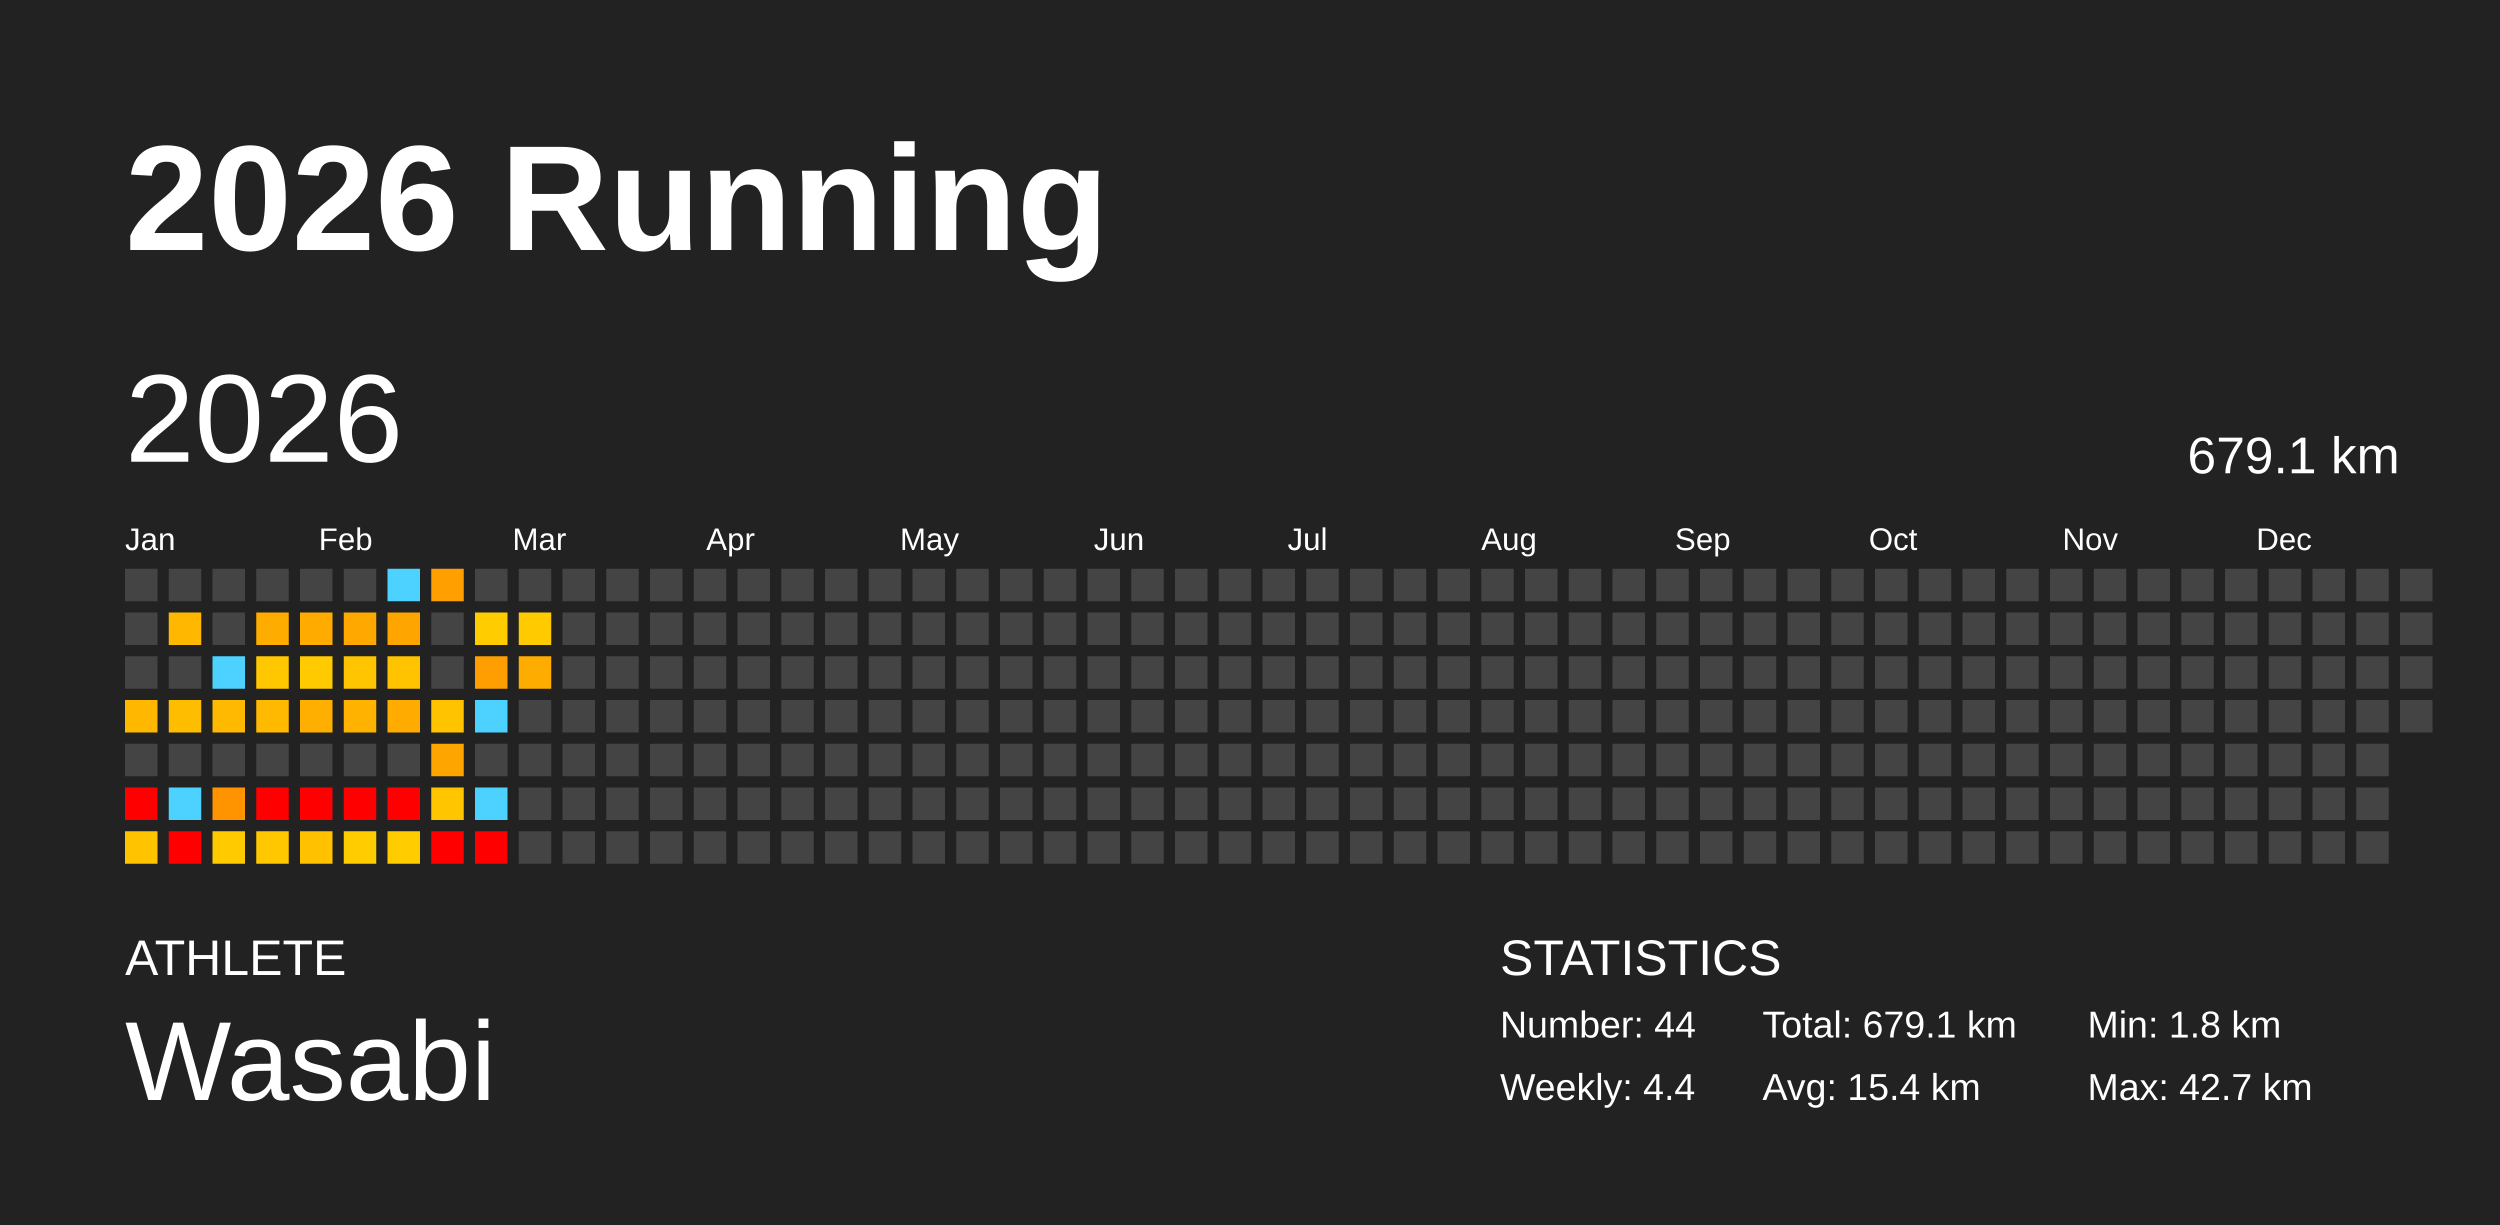
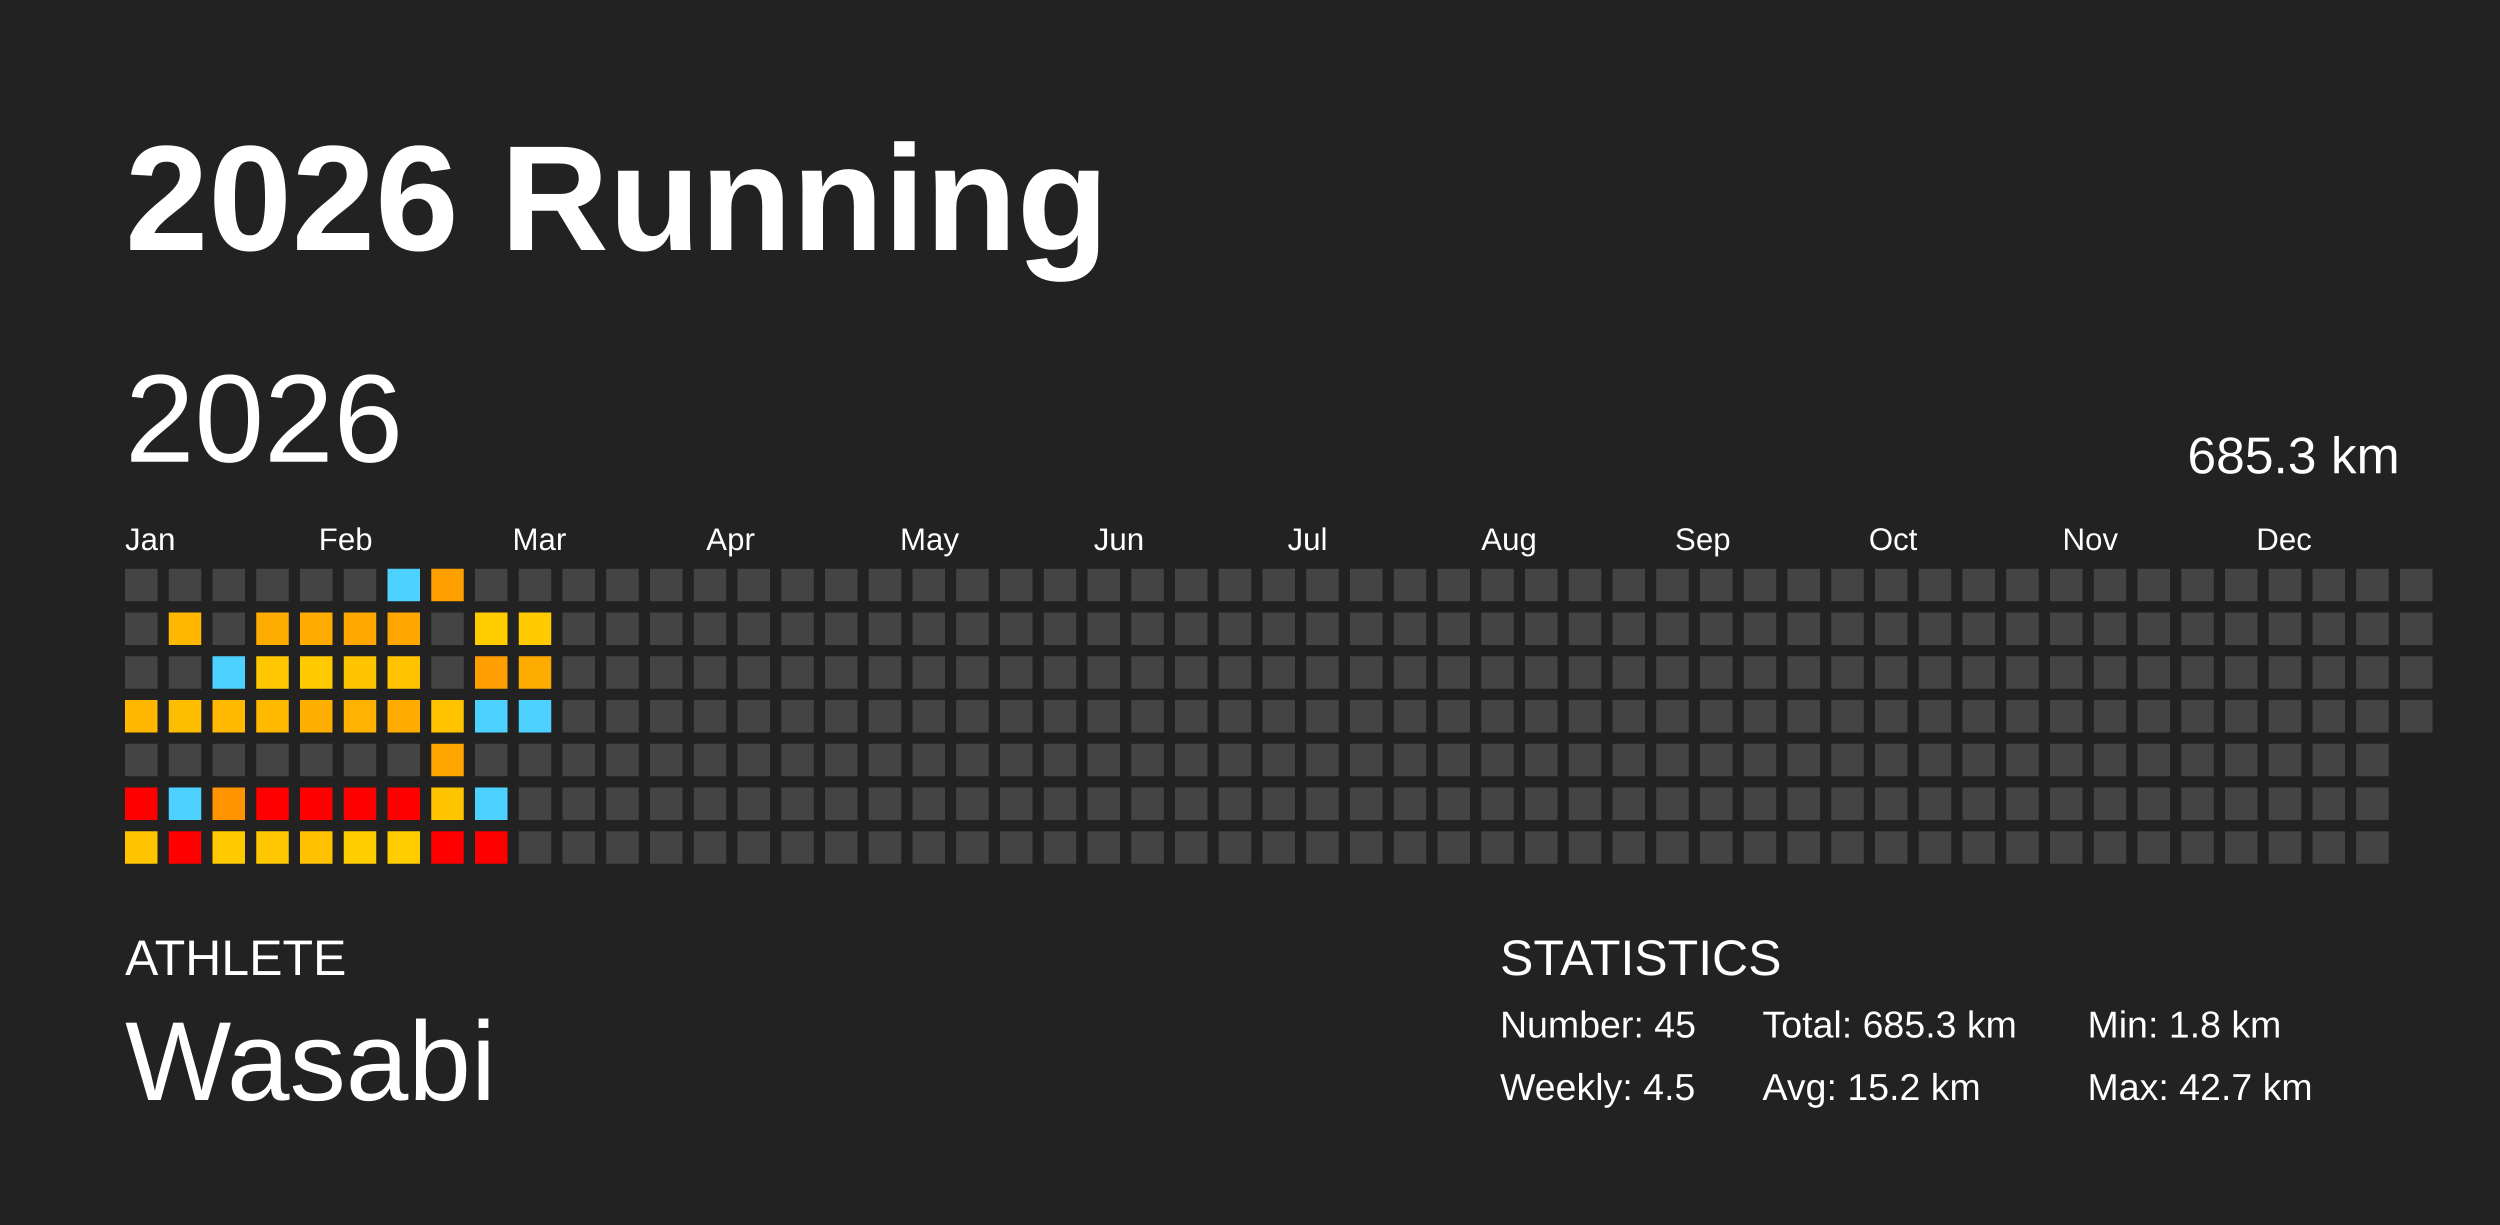
<svg xmlns="http://www.w3.org/2000/svg" baseProfile="full" height="98mm" version="1.1" viewBox="0,0,200,98" width="200mm">
  <defs />
  <rect fill="#222222" height="98" width="200" x="0" y="0" />
  <text fill="#FFFFFF" style="font-size:12px; font-family:Arial; font-weight:bold;" x="10" y="20">2026 Running</text>
  <text fill="#FFFFFF" style="font-size:4px; font-family:Arial" x="10" y="78">ATHLETE</text>
  <text fill="#FFFFFF" style="font-size:9px; font-family:Arial" x="10" y="88">Wasabi</text>
  <text fill="#FFFFFF" style="font-size:4px; font-family:Arial" x="120" y="78">STATISTICS</text>
-   <text fill="#FFFFFF" style="font-size:3px; font-family:Arial" x="120" y="83">Number: 44</text>
-   <text fill="#FFFFFF" style="font-size:3px; font-family:Arial" x="120" y="88">Weekly: 4.4</text>
-   <text fill="#FFFFFF" style="font-size:3px; font-family:Arial" x="141" y="83">Total: 679.1 km</text>
-   <text fill="#FFFFFF" style="font-size:3px; font-family:Arial" x="141" y="88">Avg: 15.4 km</text>
+   <text fill="#FFFFFF" style="font-size:3px; font-family:Arial" x="120" y="83">Number: 45</text>
+   <text fill="#FFFFFF" style="font-size:3px; font-family:Arial" x="120" y="88">Weekly: 4.5</text>
+   <text fill="#FFFFFF" style="font-size:3px; font-family:Arial" x="141" y="83">Total: 685.3 km</text>
+   <text fill="#FFFFFF" style="font-size:3px; font-family:Arial" x="141" y="88">Avg: 15.2 km</text>
  <text fill="#FFFFFF" style="font-size:3px; font-family:Arial" x="167" y="83">Min: 1.8 km</text>
  <text fill="#FFFFFF" style="font-size:3px; font-family:Arial" x="167" y="88">Max: 42.7 km</text>
  <text dominant-baseline="hanging" fill="#FFFFFF" style="font-size:10.0px; font-family:Arial;" x="10" y="30">2026</text>
-   <text dominant-baseline="hanging" fill="#FFFFFF" style="font-size:4.125px; font-family:Arial;" x="175" y="35">679.1 km</text>
+   <text dominant-baseline="hanging" fill="#FFFFFF" style="font-size:4.125px; font-family:Arial;" x="175" y="35">685.3 km</text>
  <text fill="#FFFFFF" style="font-size:2.5px; font-family:Arial" x="10.0" y="44">Jan</text>
  <text fill="#FFFFFF" style="font-size:2.5px; font-family:Arial" x="25.5" y="44">Feb</text>
  <text fill="#FFFFFF" style="font-size:2.5px; font-family:Arial" x="41.0" y="44">Mar</text>
  <text fill="#FFFFFF" style="font-size:2.5px; font-family:Arial" x="56.5" y="44">Apr</text>
  <text fill="#FFFFFF" style="font-size:2.5px; font-family:Arial" x="72.0" y="44">May</text>
  <text fill="#FFFFFF" style="font-size:2.5px; font-family:Arial" x="87.5" y="44">Jun</text>
  <text fill="#FFFFFF" style="font-size:2.5px; font-family:Arial" x="103.0" y="44">Jul</text>
  <text fill="#FFFFFF" style="font-size:2.5px; font-family:Arial" x="118.5" y="44">Aug</text>
  <text fill="#FFFFFF" style="font-size:2.5px; font-family:Arial" x="134.0" y="44">Sep</text>
  <text fill="#FFFFFF" style="font-size:2.5px; font-family:Arial" x="149.5" y="44">Oct</text>
  <text fill="#FFFFFF" style="font-size:2.5px; font-family:Arial" x="165.0" y="44">Nov</text>
  <text fill="#FFFFFF" style="font-size:2.5px; font-family:Arial" x="180.5" y="44">Dec</text>
  <rect fill="#444444" height="2.6" width="2.6" x="10.0" y="45.5" />
  <rect fill="#444444" height="2.6" width="2.6" x="10.0" y="49.0" />
  <rect fill="#444444" height="2.6" width="2.6" x="10.0" y="52.5" />
  <rect fill="#ffb700" height="2.6" width="2.6" x="10.0" y="56.0" />
  <rect fill="#444444" height="2.6" width="2.6" x="10.0" y="59.5" />
  <rect fill="red" height="2.6" width="2.6" x="10.0" y="63.0" />
  <rect fill="#ffc300" height="2.6" width="2.6" x="10.0" y="66.5" />
  <rect fill="#444444" height="2.6" width="2.6" x="13.5" y="45.5" />
  <rect fill="#ffb700" height="2.6" width="2.6" x="13.5" y="49.0" />
  <rect fill="#444444" height="2.6" width="2.6" x="13.5" y="52.5" />
  <rect fill="#ffbd00" height="2.6" width="2.6" x="13.5" y="56.0" />
  <rect fill="#444444" height="2.6" width="2.6" x="13.5" y="59.5" />
  <rect fill="#4dd2ff" height="2.6" width="2.6" x="13.5" y="63.0" />
  <rect fill="red" height="2.6" width="2.6" x="13.5" y="66.5" />
  <rect fill="#444444" height="2.6" width="2.6" x="17.0" y="45.5" />
  <rect fill="#444444" height="2.6" width="2.6" x="17.0" y="49.0" />
  <rect fill="#4dd2ff" height="2.6" width="2.6" x="17.0" y="52.5" />
  <rect fill="#ffb900" height="2.6" width="2.6" x="17.0" y="56.0" />
  <rect fill="#444444" height="2.6" width="2.6" x="17.0" y="59.5" />
  <rect fill="#ff9300" height="2.6" width="2.6" x="17.0" y="63.0" />
  <rect fill="#ffcb00" height="2.6" width="2.6" x="17.0" y="66.5" />
  <rect fill="#444444" height="2.6" width="2.6" x="20.5" y="45.5" />
  <rect fill="#ffac00" height="2.6" width="2.6" x="20.5" y="49.0" />
  <rect fill="#ffc700" height="2.6" width="2.6" x="20.5" y="52.5" />
  <rect fill="#ffb900" height="2.6" width="2.6" x="20.5" y="56.0" />
  <rect fill="#444444" height="2.6" width="2.6" x="20.5" y="59.5" />
  <rect fill="red" height="2.6" width="2.6" x="20.5" y="63.0" />
  <rect fill="#ffc700" height="2.6" width="2.6" x="20.5" y="66.5" />
  <rect fill="#444444" height="2.6" width="2.6" x="24.0" y="45.5" />
  <rect fill="#ffab00" height="2.6" width="2.6" x="24.0" y="49.0" />
  <rect fill="#ffca00" height="2.6" width="2.6" x="24.0" y="52.5" />
  <rect fill="#ffaf00" height="2.6" width="2.6" x="24.0" y="56.0" />
  <rect fill="#444444" height="2.6" width="2.6" x="24.0" y="59.5" />
  <rect fill="red" height="2.6" width="2.6" x="24.0" y="63.0" />
  <rect fill="#ffc100" height="2.6" width="2.6" x="24.0" y="66.5" />
  <rect fill="#444444" height="2.6" width="2.6" x="27.5" y="45.5" />
  <rect fill="#ffa900" height="2.6" width="2.6" x="27.5" y="49.0" />
  <rect fill="#ffc500" height="2.6" width="2.6" x="27.5" y="52.5" />
  <rect fill="#ffb300" height="2.6" width="2.6" x="27.5" y="56.0" />
  <rect fill="#444444" height="2.6" width="2.6" x="27.5" y="59.5" />
  <rect fill="red" height="2.6" width="2.6" x="27.5" y="63.0" />
  <rect fill="#ffcc00" height="2.6" width="2.6" x="27.5" y="66.5" />
  <rect fill="#4dd2ff" height="2.6" width="2.6" x="31.0" y="45.5" />
  <rect fill="#ffa500" height="2.6" width="2.6" x="31.0" y="49.0" />
  <rect fill="#ffc300" height="2.6" width="2.6" x="31.0" y="52.5" />
  <rect fill="#ffab00" height="2.6" width="2.6" x="31.0" y="56.0" />
  <rect fill="#444444" height="2.6" width="2.6" x="31.0" y="59.5" />
  <rect fill="red" height="2.6" width="2.6" x="31.0" y="63.0" />
  <rect fill="#ffcc00" height="2.6" width="2.6" x="31.0" y="66.5" />
  <rect fill="#ffa000" height="2.6" width="2.6" x="34.5" y="45.5" />
  <rect fill="#444444" height="2.6" width="2.6" x="34.5" y="49.0" />
  <rect fill="#444444" height="2.6" width="2.6" x="34.5" y="52.5" />
  <rect fill="#ffc300" height="2.6" width="2.6" x="34.5" y="56.0" />
  <rect fill="#ffa500" height="2.6" width="2.6" x="34.5" y="59.5" />
  <rect fill="#ffc600" height="2.6" width="2.6" x="34.5" y="63.0" />
  <rect fill="red" height="2.6" width="2.6" x="34.5" y="66.5" />
  <rect fill="#444444" height="2.6" width="2.6" x="38.0" y="45.5" />
  <rect fill="#ffcc00" height="2.6" width="2.6" x="38.0" y="49.0" />
  <rect fill="#ff9e00" height="2.6" width="2.6" x="38.0" y="52.5" />
  <rect fill="#4dd2ff" height="2.6" width="2.6" x="38.0" y="56.0" />
  <rect fill="#444444" height="2.6" width="2.6" x="38.0" y="59.5" />
  <rect fill="#4dd2ff" height="2.6" width="2.6" x="38.0" y="63.0" />
  <rect fill="red" height="2.6" width="2.6" x="38.0" y="66.5" />
  <rect fill="#444444" height="2.6" width="2.6" x="41.5" y="45.5" />
  <rect fill="#ffca00" height="2.6" width="2.6" x="41.5" y="49.0" />
  <rect fill="#ffac00" height="2.6" width="2.6" x="41.5" y="52.5" />
-   <rect fill="#444444" height="2.6" width="2.6" x="41.5" y="56.0" />
+   <rect fill="#4dd2ff" height="2.6" width="2.6" x="41.5" y="56.0" />
  <rect fill="#444444" height="2.6" width="2.6" x="41.5" y="59.5" />
  <rect fill="#444444" height="2.6" width="2.6" x="41.5" y="63.0" />
  <rect fill="#444444" height="2.6" width="2.6" x="41.5" y="66.5" />
  <rect fill="#444444" height="2.6" width="2.6" x="45.0" y="45.5" />
  <rect fill="#444444" height="2.6" width="2.6" x="45.0" y="49.0" />
  <rect fill="#444444" height="2.6" width="2.6" x="45.0" y="52.5" />
  <rect fill="#444444" height="2.6" width="2.6" x="45.0" y="56.0" />
  <rect fill="#444444" height="2.6" width="2.6" x="45.0" y="59.5" />
  <rect fill="#444444" height="2.6" width="2.6" x="45.0" y="63.0" />
  <rect fill="#444444" height="2.6" width="2.6" x="45.0" y="66.5" />
  <rect fill="#444444" height="2.6" width="2.6" x="48.5" y="45.5" />
  <rect fill="#444444" height="2.6" width="2.6" x="48.5" y="49.0" />
  <rect fill="#444444" height="2.6" width="2.6" x="48.5" y="52.5" />
  <rect fill="#444444" height="2.6" width="2.6" x="48.5" y="56.0" />
  <rect fill="#444444" height="2.6" width="2.6" x="48.5" y="59.5" />
  <rect fill="#444444" height="2.6" width="2.6" x="48.5" y="63.0" />
  <rect fill="#444444" height="2.6" width="2.6" x="48.5" y="66.5" />
  <rect fill="#444444" height="2.6" width="2.6" x="52.0" y="45.5" />
  <rect fill="#444444" height="2.6" width="2.6" x="52.0" y="49.0" />
  <rect fill="#444444" height="2.6" width="2.6" x="52.0" y="52.5" />
  <rect fill="#444444" height="2.6" width="2.6" x="52.0" y="56.0" />
  <rect fill="#444444" height="2.6" width="2.6" x="52.0" y="59.5" />
  <rect fill="#444444" height="2.6" width="2.6" x="52.0" y="63.0" />
  <rect fill="#444444" height="2.6" width="2.6" x="52.0" y="66.5" />
  <rect fill="#444444" height="2.6" width="2.6" x="55.5" y="45.5" />
  <rect fill="#444444" height="2.6" width="2.6" x="55.5" y="49.0" />
  <rect fill="#444444" height="2.6" width="2.6" x="55.5" y="52.5" />
  <rect fill="#444444" height="2.6" width="2.6" x="55.5" y="56.0" />
  <rect fill="#444444" height="2.6" width="2.6" x="55.5" y="59.5" />
  <rect fill="#444444" height="2.6" width="2.6" x="55.5" y="63.0" />
  <rect fill="#444444" height="2.6" width="2.6" x="55.5" y="66.5" />
  <rect fill="#444444" height="2.6" width="2.6" x="59.0" y="45.5" />
  <rect fill="#444444" height="2.6" width="2.6" x="59.0" y="49.0" />
  <rect fill="#444444" height="2.6" width="2.6" x="59.0" y="52.5" />
  <rect fill="#444444" height="2.6" width="2.6" x="59.0" y="56.0" />
  <rect fill="#444444" height="2.6" width="2.6" x="59.0" y="59.5" />
  <rect fill="#444444" height="2.6" width="2.6" x="59.0" y="63.0" />
  <rect fill="#444444" height="2.6" width="2.6" x="59.0" y="66.5" />
  <rect fill="#444444" height="2.6" width="2.6" x="62.5" y="45.5" />
  <rect fill="#444444" height="2.6" width="2.6" x="62.5" y="49.0" />
  <rect fill="#444444" height="2.6" width="2.6" x="62.5" y="52.5" />
  <rect fill="#444444" height="2.6" width="2.6" x="62.5" y="56.0" />
  <rect fill="#444444" height="2.6" width="2.6" x="62.5" y="59.5" />
  <rect fill="#444444" height="2.6" width="2.6" x="62.5" y="63.0" />
  <rect fill="#444444" height="2.6" width="2.6" x="62.5" y="66.5" />
  <rect fill="#444444" height="2.6" width="2.6" x="66.0" y="45.5" />
  <rect fill="#444444" height="2.6" width="2.6" x="66.0" y="49.0" />
  <rect fill="#444444" height="2.6" width="2.6" x="66.0" y="52.5" />
  <rect fill="#444444" height="2.6" width="2.6" x="66.0" y="56.0" />
  <rect fill="#444444" height="2.6" width="2.6" x="66.0" y="59.5" />
  <rect fill="#444444" height="2.6" width="2.6" x="66.0" y="63.0" />
  <rect fill="#444444" height="2.6" width="2.6" x="66.0" y="66.5" />
  <rect fill="#444444" height="2.6" width="2.6" x="69.5" y="45.5" />
  <rect fill="#444444" height="2.6" width="2.6" x="69.5" y="49.0" />
  <rect fill="#444444" height="2.6" width="2.6" x="69.5" y="52.5" />
  <rect fill="#444444" height="2.6" width="2.6" x="69.5" y="56.0" />
  <rect fill="#444444" height="2.6" width="2.6" x="69.5" y="59.5" />
  <rect fill="#444444" height="2.6" width="2.6" x="69.5" y="63.0" />
  <rect fill="#444444" height="2.6" width="2.6" x="69.5" y="66.5" />
  <rect fill="#444444" height="2.6" width="2.6" x="73.0" y="45.5" />
  <rect fill="#444444" height="2.6" width="2.6" x="73.0" y="49.0" />
  <rect fill="#444444" height="2.6" width="2.6" x="73.0" y="52.5" />
  <rect fill="#444444" height="2.6" width="2.6" x="73.0" y="56.0" />
  <rect fill="#444444" height="2.6" width="2.6" x="73.0" y="59.5" />
  <rect fill="#444444" height="2.6" width="2.6" x="73.0" y="63.0" />
  <rect fill="#444444" height="2.6" width="2.6" x="73.0" y="66.5" />
  <rect fill="#444444" height="2.6" width="2.6" x="76.5" y="45.5" />
  <rect fill="#444444" height="2.6" width="2.6" x="76.5" y="49.0" />
  <rect fill="#444444" height="2.6" width="2.6" x="76.5" y="52.5" />
  <rect fill="#444444" height="2.6" width="2.6" x="76.5" y="56.0" />
  <rect fill="#444444" height="2.6" width="2.6" x="76.5" y="59.5" />
  <rect fill="#444444" height="2.6" width="2.6" x="76.5" y="63.0" />
  <rect fill="#444444" height="2.6" width="2.6" x="76.5" y="66.5" />
  <rect fill="#444444" height="2.6" width="2.6" x="80.0" y="45.5" />
  <rect fill="#444444" height="2.6" width="2.6" x="80.0" y="49.0" />
  <rect fill="#444444" height="2.6" width="2.6" x="80.0" y="52.5" />
  <rect fill="#444444" height="2.6" width="2.6" x="80.0" y="56.0" />
  <rect fill="#444444" height="2.6" width="2.6" x="80.0" y="59.5" />
  <rect fill="#444444" height="2.6" width="2.6" x="80.0" y="63.0" />
  <rect fill="#444444" height="2.6" width="2.6" x="80.0" y="66.5" />
  <rect fill="#444444" height="2.6" width="2.6" x="83.5" y="45.5" />
  <rect fill="#444444" height="2.6" width="2.6" x="83.5" y="49.0" />
  <rect fill="#444444" height="2.6" width="2.6" x="83.5" y="52.5" />
  <rect fill="#444444" height="2.6" width="2.6" x="83.5" y="56.0" />
  <rect fill="#444444" height="2.6" width="2.6" x="83.5" y="59.5" />
  <rect fill="#444444" height="2.6" width="2.6" x="83.5" y="63.0" />
  <rect fill="#444444" height="2.6" width="2.6" x="83.5" y="66.5" />
  <rect fill="#444444" height="2.6" width="2.6" x="87.0" y="45.5" />
  <rect fill="#444444" height="2.6" width="2.6" x="87.0" y="49.0" />
  <rect fill="#444444" height="2.6" width="2.6" x="87.0" y="52.5" />
  <rect fill="#444444" height="2.6" width="2.6" x="87.0" y="56.0" />
  <rect fill="#444444" height="2.6" width="2.6" x="87.0" y="59.5" />
  <rect fill="#444444" height="2.6" width="2.6" x="87.0" y="63.0" />
  <rect fill="#444444" height="2.6" width="2.6" x="87.0" y="66.5" />
  <rect fill="#444444" height="2.6" width="2.6" x="90.5" y="45.5" />
  <rect fill="#444444" height="2.6" width="2.6" x="90.5" y="49.0" />
  <rect fill="#444444" height="2.6" width="2.6" x="90.5" y="52.5" />
  <rect fill="#444444" height="2.6" width="2.6" x="90.5" y="56.0" />
  <rect fill="#444444" height="2.6" width="2.6" x="90.5" y="59.5" />
  <rect fill="#444444" height="2.6" width="2.6" x="90.5" y="63.0" />
  <rect fill="#444444" height="2.6" width="2.6" x="90.5" y="66.5" />
  <rect fill="#444444" height="2.6" width="2.6" x="94.0" y="45.5" />
  <rect fill="#444444" height="2.6" width="2.6" x="94.0" y="49.0" />
  <rect fill="#444444" height="2.6" width="2.6" x="94.0" y="52.5" />
  <rect fill="#444444" height="2.6" width="2.6" x="94.0" y="56.0" />
  <rect fill="#444444" height="2.6" width="2.6" x="94.0" y="59.5" />
  <rect fill="#444444" height="2.6" width="2.6" x="94.0" y="63.0" />
  <rect fill="#444444" height="2.6" width="2.6" x="94.0" y="66.5" />
  <rect fill="#444444" height="2.6" width="2.6" x="97.5" y="45.5" />
  <rect fill="#444444" height="2.6" width="2.6" x="97.5" y="49.0" />
  <rect fill="#444444" height="2.6" width="2.6" x="97.5" y="52.5" />
  <rect fill="#444444" height="2.6" width="2.6" x="97.5" y="56.0" />
  <rect fill="#444444" height="2.6" width="2.6" x="97.5" y="59.5" />
  <rect fill="#444444" height="2.6" width="2.6" x="97.5" y="63.0" />
  <rect fill="#444444" height="2.6" width="2.6" x="97.5" y="66.5" />
  <rect fill="#444444" height="2.6" width="2.6" x="101.0" y="45.5" />
  <rect fill="#444444" height="2.6" width="2.6" x="101.0" y="49.0" />
  <rect fill="#444444" height="2.6" width="2.6" x="101.0" y="52.5" />
  <rect fill="#444444" height="2.6" width="2.6" x="101.0" y="56.0" />
  <rect fill="#444444" height="2.6" width="2.6" x="101.0" y="59.5" />
  <rect fill="#444444" height="2.6" width="2.6" x="101.0" y="63.0" />
  <rect fill="#444444" height="2.6" width="2.6" x="101.0" y="66.5" />
  <rect fill="#444444" height="2.6" width="2.6" x="104.5" y="45.5" />
  <rect fill="#444444" height="2.6" width="2.6" x="104.5" y="49.0" />
  <rect fill="#444444" height="2.6" width="2.6" x="104.5" y="52.5" />
  <rect fill="#444444" height="2.6" width="2.6" x="104.5" y="56.0" />
  <rect fill="#444444" height="2.6" width="2.6" x="104.5" y="59.5" />
  <rect fill="#444444" height="2.6" width="2.6" x="104.5" y="63.0" />
  <rect fill="#444444" height="2.6" width="2.6" x="104.5" y="66.5" />
  <rect fill="#444444" height="2.6" width="2.6" x="108.0" y="45.5" />
  <rect fill="#444444" height="2.6" width="2.6" x="108.0" y="49.0" />
  <rect fill="#444444" height="2.6" width="2.6" x="108.0" y="52.5" />
  <rect fill="#444444" height="2.6" width="2.6" x="108.0" y="56.0" />
  <rect fill="#444444" height="2.6" width="2.6" x="108.0" y="59.5" />
  <rect fill="#444444" height="2.6" width="2.6" x="108.0" y="63.0" />
  <rect fill="#444444" height="2.6" width="2.6" x="108.0" y="66.5" />
  <rect fill="#444444" height="2.6" width="2.6" x="111.5" y="45.5" />
  <rect fill="#444444" height="2.6" width="2.6" x="111.5" y="49.0" />
  <rect fill="#444444" height="2.6" width="2.6" x="111.5" y="52.5" />
  <rect fill="#444444" height="2.6" width="2.6" x="111.5" y="56.0" />
  <rect fill="#444444" height="2.6" width="2.6" x="111.5" y="59.5" />
  <rect fill="#444444" height="2.6" width="2.6" x="111.5" y="63.0" />
  <rect fill="#444444" height="2.6" width="2.6" x="111.5" y="66.5" />
  <rect fill="#444444" height="2.6" width="2.6" x="115.0" y="45.5" />
  <rect fill="#444444" height="2.6" width="2.6" x="115.0" y="49.0" />
  <rect fill="#444444" height="2.6" width="2.6" x="115.0" y="52.5" />
  <rect fill="#444444" height="2.6" width="2.6" x="115.0" y="56.0" />
  <rect fill="#444444" height="2.6" width="2.6" x="115.0" y="59.5" />
  <rect fill="#444444" height="2.6" width="2.6" x="115.0" y="63.0" />
  <rect fill="#444444" height="2.6" width="2.6" x="115.0" y="66.5" />
  <rect fill="#444444" height="2.6" width="2.6" x="118.5" y="45.5" />
  <rect fill="#444444" height="2.6" width="2.6" x="118.5" y="49.0" />
  <rect fill="#444444" height="2.6" width="2.6" x="118.5" y="52.5" />
  <rect fill="#444444" height="2.6" width="2.6" x="118.5" y="56.0" />
  <rect fill="#444444" height="2.6" width="2.6" x="118.5" y="59.5" />
  <rect fill="#444444" height="2.6" width="2.6" x="118.5" y="63.0" />
  <rect fill="#444444" height="2.6" width="2.6" x="118.5" y="66.5" />
  <rect fill="#444444" height="2.6" width="2.6" x="122.0" y="45.5" />
  <rect fill="#444444" height="2.6" width="2.6" x="122.0" y="49.0" />
  <rect fill="#444444" height="2.6" width="2.6" x="122.0" y="52.5" />
  <rect fill="#444444" height="2.6" width="2.6" x="122.0" y="56.0" />
  <rect fill="#444444" height="2.6" width="2.6" x="122.0" y="59.5" />
  <rect fill="#444444" height="2.6" width="2.6" x="122.0" y="63.0" />
  <rect fill="#444444" height="2.6" width="2.6" x="122.0" y="66.5" />
  <rect fill="#444444" height="2.6" width="2.6" x="125.5" y="45.5" />
  <rect fill="#444444" height="2.6" width="2.6" x="125.5" y="49.0" />
  <rect fill="#444444" height="2.6" width="2.6" x="125.5" y="52.5" />
  <rect fill="#444444" height="2.6" width="2.6" x="125.5" y="56.0" />
  <rect fill="#444444" height="2.6" width="2.6" x="125.5" y="59.5" />
  <rect fill="#444444" height="2.6" width="2.6" x="125.5" y="63.0" />
  <rect fill="#444444" height="2.6" width="2.6" x="125.5" y="66.5" />
  <rect fill="#444444" height="2.6" width="2.6" x="129.0" y="45.5" />
  <rect fill="#444444" height="2.6" width="2.6" x="129.0" y="49.0" />
  <rect fill="#444444" height="2.6" width="2.6" x="129.0" y="52.5" />
  <rect fill="#444444" height="2.6" width="2.6" x="129.0" y="56.0" />
  <rect fill="#444444" height="2.6" width="2.6" x="129.0" y="59.5" />
  <rect fill="#444444" height="2.6" width="2.6" x="129.0" y="63.0" />
  <rect fill="#444444" height="2.6" width="2.6" x="129.0" y="66.5" />
  <rect fill="#444444" height="2.6" width="2.6" x="132.5" y="45.5" />
  <rect fill="#444444" height="2.6" width="2.6" x="132.5" y="49.0" />
  <rect fill="#444444" height="2.6" width="2.6" x="132.5" y="52.5" />
  <rect fill="#444444" height="2.6" width="2.6" x="132.5" y="56.0" />
  <rect fill="#444444" height="2.6" width="2.6" x="132.5" y="59.5" />
  <rect fill="#444444" height="2.6" width="2.6" x="132.5" y="63.0" />
  <rect fill="#444444" height="2.6" width="2.6" x="132.5" y="66.5" />
  <rect fill="#444444" height="2.6" width="2.6" x="136.0" y="45.5" />
  <rect fill="#444444" height="2.6" width="2.6" x="136.0" y="49.0" />
  <rect fill="#444444" height="2.6" width="2.6" x="136.0" y="52.5" />
  <rect fill="#444444" height="2.6" width="2.6" x="136.0" y="56.0" />
  <rect fill="#444444" height="2.6" width="2.6" x="136.0" y="59.5" />
  <rect fill="#444444" height="2.6" width="2.6" x="136.0" y="63.0" />
  <rect fill="#444444" height="2.6" width="2.6" x="136.0" y="66.5" />
  <rect fill="#444444" height="2.6" width="2.6" x="139.5" y="45.5" />
  <rect fill="#444444" height="2.6" width="2.6" x="139.5" y="49.0" />
  <rect fill="#444444" height="2.6" width="2.6" x="139.5" y="52.5" />
  <rect fill="#444444" height="2.6" width="2.6" x="139.5" y="56.0" />
  <rect fill="#444444" height="2.6" width="2.6" x="139.5" y="59.5" />
  <rect fill="#444444" height="2.6" width="2.6" x="139.5" y="63.0" />
  <rect fill="#444444" height="2.6" width="2.6" x="139.5" y="66.5" />
  <rect fill="#444444" height="2.6" width="2.6" x="143.0" y="45.5" />
  <rect fill="#444444" height="2.6" width="2.6" x="143.0" y="49.0" />
  <rect fill="#444444" height="2.6" width="2.6" x="143.0" y="52.5" />
  <rect fill="#444444" height="2.6" width="2.6" x="143.0" y="56.0" />
  <rect fill="#444444" height="2.6" width="2.6" x="143.0" y="59.5" />
  <rect fill="#444444" height="2.6" width="2.6" x="143.0" y="63.0" />
  <rect fill="#444444" height="2.6" width="2.6" x="143.0" y="66.5" />
  <rect fill="#444444" height="2.6" width="2.6" x="146.5" y="45.5" />
  <rect fill="#444444" height="2.6" width="2.6" x="146.5" y="49.0" />
  <rect fill="#444444" height="2.6" width="2.6" x="146.5" y="52.5" />
  <rect fill="#444444" height="2.6" width="2.6" x="146.5" y="56.0" />
  <rect fill="#444444" height="2.6" width="2.6" x="146.5" y="59.5" />
  <rect fill="#444444" height="2.6" width="2.6" x="146.5" y="63.0" />
  <rect fill="#444444" height="2.6" width="2.6" x="146.5" y="66.5" />
  <rect fill="#444444" height="2.6" width="2.6" x="150.0" y="45.5" />
  <rect fill="#444444" height="2.6" width="2.6" x="150.0" y="49.0" />
  <rect fill="#444444" height="2.6" width="2.6" x="150.0" y="52.5" />
  <rect fill="#444444" height="2.6" width="2.6" x="150.0" y="56.0" />
  <rect fill="#444444" height="2.6" width="2.6" x="150.0" y="59.5" />
  <rect fill="#444444" height="2.6" width="2.6" x="150.0" y="63.0" />
  <rect fill="#444444" height="2.6" width="2.6" x="150.0" y="66.5" />
  <rect fill="#444444" height="2.6" width="2.6" x="153.5" y="45.5" />
  <rect fill="#444444" height="2.6" width="2.6" x="153.5" y="49.0" />
  <rect fill="#444444" height="2.6" width="2.6" x="153.5" y="52.5" />
  <rect fill="#444444" height="2.6" width="2.6" x="153.5" y="56.0" />
  <rect fill="#444444" height="2.6" width="2.6" x="153.5" y="59.5" />
  <rect fill="#444444" height="2.6" width="2.6" x="153.5" y="63.0" />
  <rect fill="#444444" height="2.6" width="2.6" x="153.5" y="66.5" />
  <rect fill="#444444" height="2.6" width="2.6" x="157.0" y="45.5" />
  <rect fill="#444444" height="2.6" width="2.6" x="157.0" y="49.0" />
  <rect fill="#444444" height="2.6" width="2.6" x="157.0" y="52.5" />
  <rect fill="#444444" height="2.6" width="2.6" x="157.0" y="56.0" />
  <rect fill="#444444" height="2.6" width="2.6" x="157.0" y="59.5" />
  <rect fill="#444444" height="2.6" width="2.6" x="157.0" y="63.0" />
  <rect fill="#444444" height="2.6" width="2.6" x="157.0" y="66.5" />
  <rect fill="#444444" height="2.6" width="2.6" x="160.5" y="45.5" />
  <rect fill="#444444" height="2.6" width="2.6" x="160.5" y="49.0" />
  <rect fill="#444444" height="2.6" width="2.6" x="160.5" y="52.5" />
  <rect fill="#444444" height="2.6" width="2.6" x="160.5" y="56.0" />
  <rect fill="#444444" height="2.6" width="2.6" x="160.5" y="59.5" />
  <rect fill="#444444" height="2.6" width="2.6" x="160.5" y="63.0" />
  <rect fill="#444444" height="2.6" width="2.6" x="160.5" y="66.5" />
  <rect fill="#444444" height="2.6" width="2.6" x="164.0" y="45.5" />
  <rect fill="#444444" height="2.6" width="2.6" x="164.0" y="49.0" />
  <rect fill="#444444" height="2.6" width="2.6" x="164.0" y="52.5" />
  <rect fill="#444444" height="2.6" width="2.6" x="164.0" y="56.0" />
  <rect fill="#444444" height="2.6" width="2.6" x="164.0" y="59.5" />
  <rect fill="#444444" height="2.6" width="2.6" x="164.0" y="63.0" />
  <rect fill="#444444" height="2.6" width="2.6" x="164.0" y="66.5" />
  <rect fill="#444444" height="2.6" width="2.6" x="167.5" y="45.5" />
  <rect fill="#444444" height="2.6" width="2.6" x="167.5" y="49.0" />
  <rect fill="#444444" height="2.6" width="2.6" x="167.5" y="52.5" />
  <rect fill="#444444" height="2.6" width="2.6" x="167.5" y="56.0" />
  <rect fill="#444444" height="2.6" width="2.6" x="167.5" y="59.5" />
  <rect fill="#444444" height="2.6" width="2.6" x="167.5" y="63.0" />
  <rect fill="#444444" height="2.6" width="2.6" x="167.5" y="66.5" />
  <rect fill="#444444" height="2.6" width="2.6" x="171.0" y="45.5" />
  <rect fill="#444444" height="2.6" width="2.6" x="171.0" y="49.0" />
  <rect fill="#444444" height="2.6" width="2.6" x="171.0" y="52.5" />
  <rect fill="#444444" height="2.6" width="2.6" x="171.0" y="56.0" />
  <rect fill="#444444" height="2.6" width="2.6" x="171.0" y="59.5" />
  <rect fill="#444444" height="2.6" width="2.6" x="171.0" y="63.0" />
  <rect fill="#444444" height="2.6" width="2.6" x="171.0" y="66.5" />
  <rect fill="#444444" height="2.6" width="2.6" x="174.5" y="45.5" />
  <rect fill="#444444" height="2.6" width="2.6" x="174.5" y="49.0" />
  <rect fill="#444444" height="2.6" width="2.6" x="174.5" y="52.5" />
  <rect fill="#444444" height="2.6" width="2.6" x="174.5" y="56.0" />
  <rect fill="#444444" height="2.6" width="2.6" x="174.5" y="59.5" />
  <rect fill="#444444" height="2.6" width="2.6" x="174.5" y="63.0" />
  <rect fill="#444444" height="2.6" width="2.6" x="174.5" y="66.5" />
  <rect fill="#444444" height="2.6" width="2.6" x="178.0" y="45.5" />
  <rect fill="#444444" height="2.6" width="2.6" x="178.0" y="49.0" />
  <rect fill="#444444" height="2.6" width="2.6" x="178.0" y="52.5" />
  <rect fill="#444444" height="2.6" width="2.6" x="178.0" y="56.0" />
  <rect fill="#444444" height="2.6" width="2.6" x="178.0" y="59.5" />
  <rect fill="#444444" height="2.6" width="2.6" x="178.0" y="63.0" />
  <rect fill="#444444" height="2.6" width="2.6" x="178.0" y="66.5" />
  <rect fill="#444444" height="2.6" width="2.6" x="181.5" y="45.5" />
  <rect fill="#444444" height="2.6" width="2.6" x="181.5" y="49.0" />
  <rect fill="#444444" height="2.6" width="2.6" x="181.5" y="52.5" />
  <rect fill="#444444" height="2.6" width="2.6" x="181.5" y="56.0" />
  <rect fill="#444444" height="2.6" width="2.6" x="181.5" y="59.5" />
  <rect fill="#444444" height="2.6" width="2.6" x="181.5" y="63.0" />
  <rect fill="#444444" height="2.6" width="2.6" x="181.5" y="66.5" />
  <rect fill="#444444" height="2.6" width="2.6" x="185.0" y="45.5" />
  <rect fill="#444444" height="2.6" width="2.6" x="185.0" y="49.0" />
  <rect fill="#444444" height="2.6" width="2.6" x="185.0" y="52.5" />
  <rect fill="#444444" height="2.6" width="2.6" x="185.0" y="56.0" />
  <rect fill="#444444" height="2.6" width="2.6" x="185.0" y="59.5" />
  <rect fill="#444444" height="2.6" width="2.6" x="185.0" y="63.0" />
  <rect fill="#444444" height="2.6" width="2.6" x="185.0" y="66.5" />
  <rect fill="#444444" height="2.6" width="2.6" x="188.5" y="45.5" />
  <rect fill="#444444" height="2.6" width="2.6" x="188.5" y="49.0" />
  <rect fill="#444444" height="2.6" width="2.6" x="188.5" y="52.5" />
  <rect fill="#444444" height="2.6" width="2.6" x="188.5" y="56.0" />
  <rect fill="#444444" height="2.6" width="2.6" x="188.5" y="59.5" />
  <rect fill="#444444" height="2.6" width="2.6" x="188.5" y="63.0" />
  <rect fill="#444444" height="2.6" width="2.6" x="188.5" y="66.5" />
  <rect fill="#444444" height="2.6" width="2.6" x="192.0" y="45.5" />
  <rect fill="#444444" height="2.6" width="2.6" x="192.0" y="49.0" />
  <rect fill="#444444" height="2.6" width="2.6" x="192.0" y="52.5" />
  <rect fill="#444444" height="2.6" width="2.6" x="192.0" y="56.0" />
</svg>
